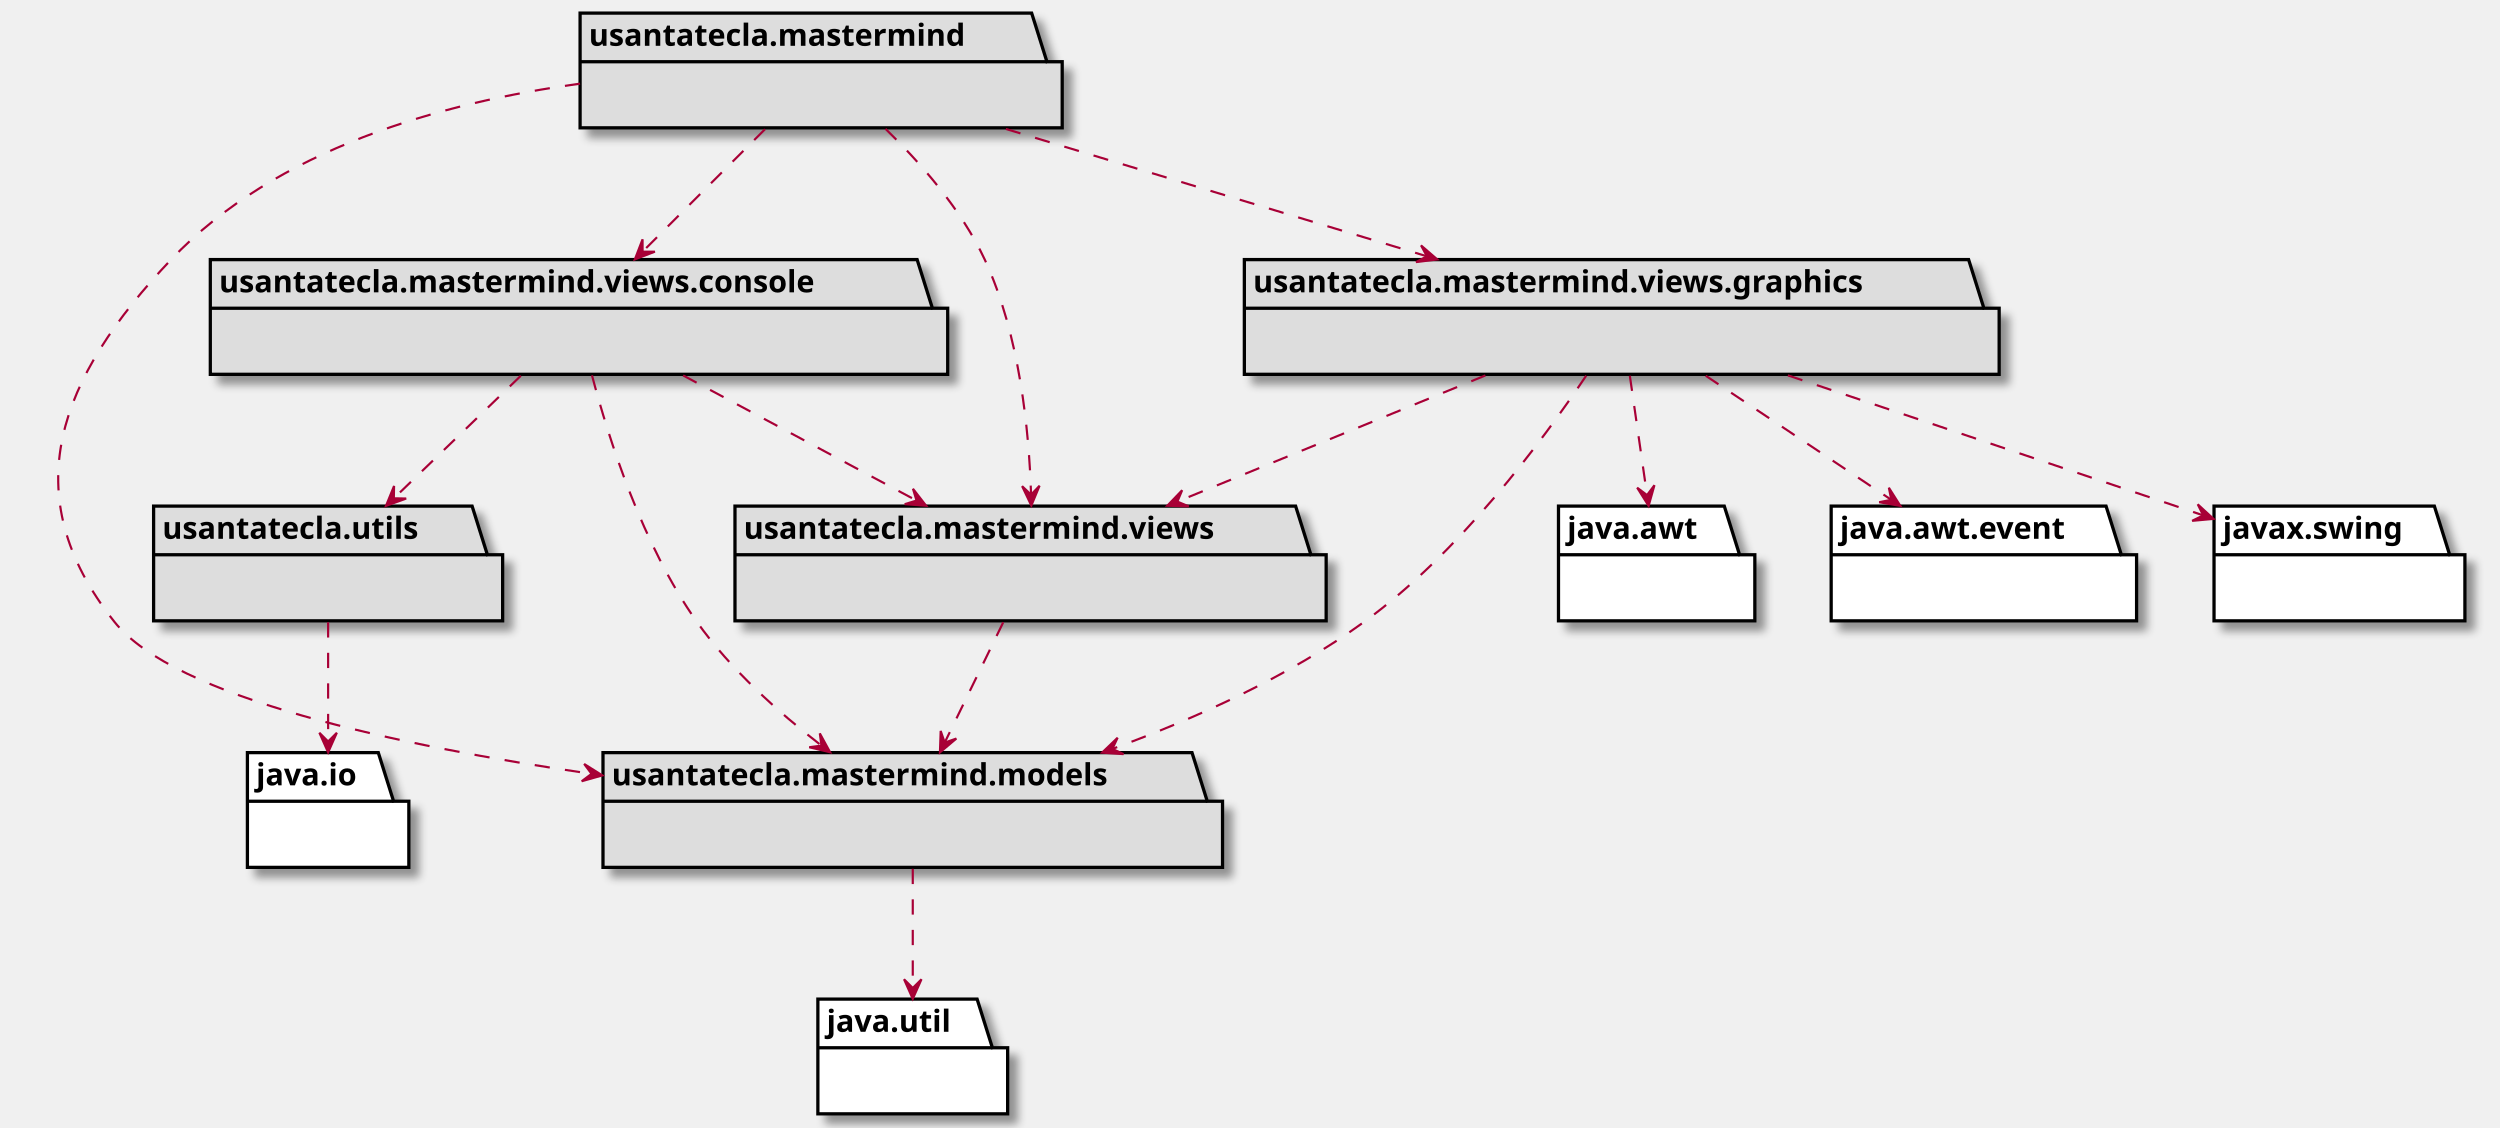
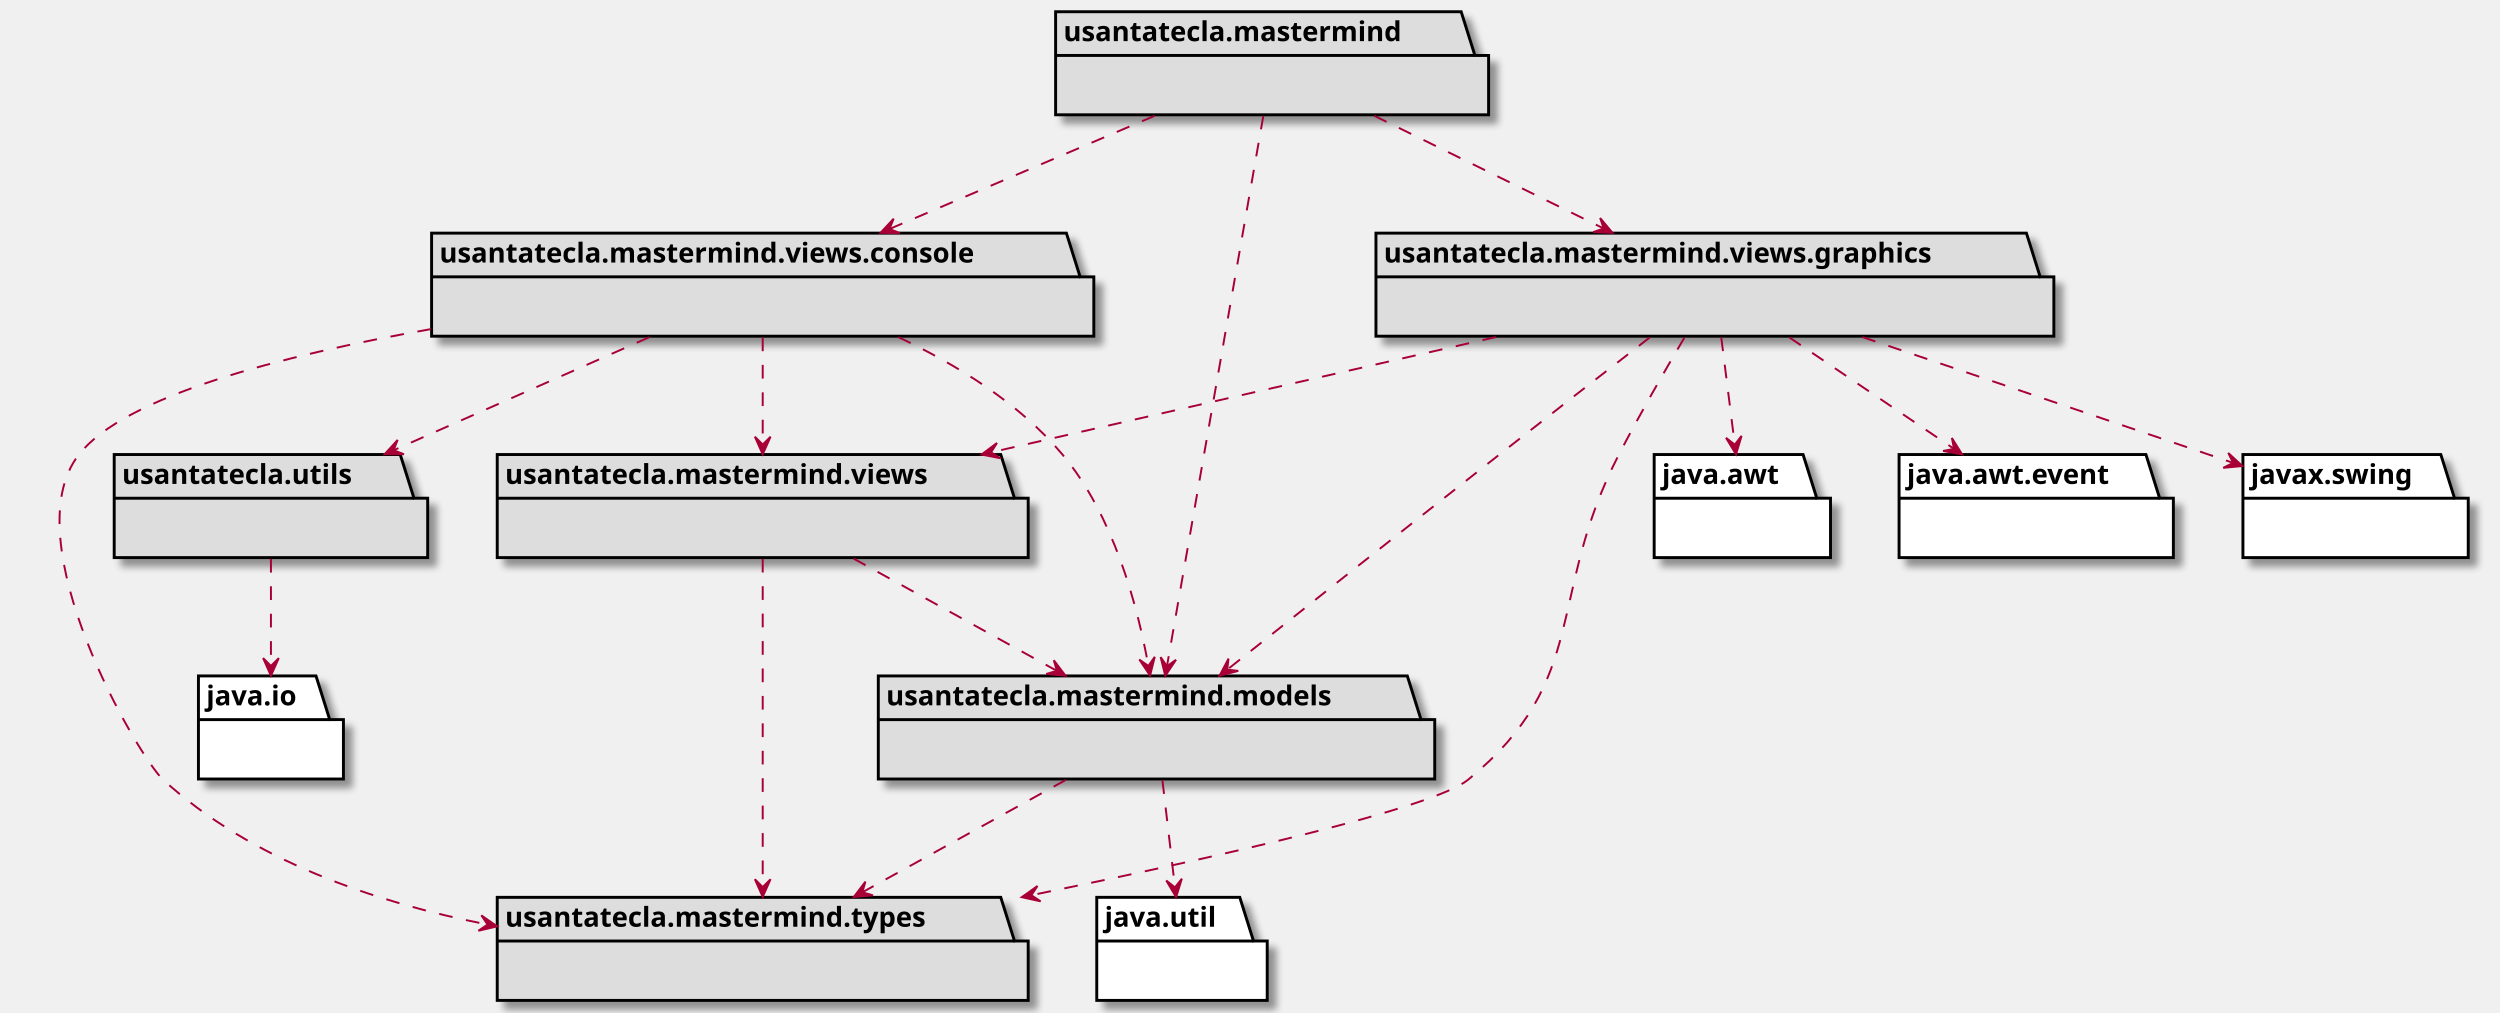
- <svg xmlns="http://www.w3.org/2000/svg" contentScriptType="application/ecmascript" contentStyleType="text/css" height="517px" preserveAspectRatio="none" style="width:1146px;height:517px;" version="1.1" viewBox="0 0 1146 517" width="1146px" zoomAndPan="magnify">
+ <svg xmlns="http://www.w3.org/2000/svg" contentScriptType="application/ecmascript" contentStyleType="text/css" height="517px" preserveAspectRatio="none" style="width:1276px;height:517px;" version="1.1" viewBox="0 0 1276 517" width="1276px" zoomAndPan="magnify">
  <defs>
-     <filter height="300%" id="fvqt72dh918vp" width="300%" x="-1" y="-1">
+     <filter height="300%" id="fq3qyv029suhc" width="300%" x="-1" y="-1">
      <feGaussianBlur result="blurOut" stdDeviation="2.0" />
      <feColorMatrix in="blurOut" result="blurOut2" type="matrix" values="0 0 0 0 0 0 0 0 0 0 0 0 0 0 0 0 0 0 .4 0" />
      <feOffset dx="4.0" dy="4.0" in="blurOut2" result="blurOut3" />
      <feBlend in="SourceGraphic" in2="blurOut3" mode="normal" />
    </filter>
  </defs>
  <g>
-     <polygon fill="#DDDDDD" filter="url(#fvqt72dh918vp)" points="265.911,6,472.911,6,479.911,28.297,486.911,28.297,486.911,58.594,265.911,58.594,265.911,6" style="stroke: #000000; stroke-width: 1.5;" />
-     <line style="stroke: #000000; stroke-width: 1.5;" x1="265.911" x2="479.911" y1="28.297" y2="28.297" />
-     <text fill="#000000" font-family="sans-serif" font-size="14" font-weight="bold" lengthAdjust="spacingAndGlyphs" textLength="201" x="269.911" y="20.995">usantatecla.mastermind</text>
-     <polygon fill="#DDDDDD" filter="url(#fvqt72dh918vp)" points="276.411,345,546.411,345,553.411,367.297,560.411,367.297,560.411,397.594,276.411,397.594,276.411,345" style="stroke: #000000; stroke-width: 1.5;" />
-     <line style="stroke: #000000; stroke-width: 1.5;" x1="276.411" x2="553.411" y1="367.297" y2="367.297" />
-     <text fill="#000000" font-family="sans-serif" font-size="14" font-weight="bold" lengthAdjust="spacingAndGlyphs" textLength="264" x="280.411" y="359.995">usantatecla.mastermind.models</text>
-     <polygon fill="#FFFFFF" filter="url(#fvqt72dh918vp)" points="374.911,458,447.911,458,454.911,480.297,461.911,480.297,461.911,510.594,374.911,510.594,374.911,458" style="stroke: #000000; stroke-width: 1.5;" />
-     <line style="stroke: #000000; stroke-width: 1.5;" x1="374.911" x2="454.911" y1="480.297" y2="480.297" />
-     <text fill="#000000" font-family="sans-serif" font-size="14" font-weight="bold" lengthAdjust="spacingAndGlyphs" textLength="67" x="378.911" y="472.995">java.util</text>
-     <polygon fill="#DDDDDD" filter="url(#fvqt72dh918vp)" points="70.412,232,216.412,232,223.412,254.297,230.412,254.297,230.412,284.594,70.412,284.594,70.412,232" style="stroke: #000000; stroke-width: 1.5;" />
-     <line style="stroke: #000000; stroke-width: 1.5;" x1="70.412" x2="223.412" y1="254.297" y2="254.297" />
-     <text fill="#000000" font-family="sans-serif" font-size="14" font-weight="bold" lengthAdjust="spacingAndGlyphs" textLength="140" x="74.412" y="246.995">usantatecla.utils</text>
-     <polygon fill="#FFFFFF" filter="url(#fvqt72dh918vp)" points="113.412,345,173.412,345,180.412,367.297,187.412,367.297,187.412,397.594,113.412,397.594,113.412,345" style="stroke: #000000; stroke-width: 1.5;" />
-     <line style="stroke: #000000; stroke-width: 1.5;" x1="113.412" x2="180.412" y1="367.297" y2="367.297" />
-     <text fill="#000000" font-family="sans-serif" font-size="14" font-weight="bold" lengthAdjust="spacingAndGlyphs" textLength="54" x="117.412" y="359.995">java.io</text>
-     <polygon fill="#DDDDDD" filter="url(#fvqt72dh918vp)" points="336.911,232,593.911,232,600.911,254.297,607.911,254.297,607.911,284.594,336.911,284.594,336.911,232" style="stroke: #000000; stroke-width: 1.5;" />
-     <line style="stroke: #000000; stroke-width: 1.5;" x1="336.911" x2="600.911" y1="254.297" y2="254.297" />
-     <text fill="#000000" font-family="sans-serif" font-size="14" font-weight="bold" lengthAdjust="spacingAndGlyphs" textLength="251" x="340.911" y="246.995">usantatecla.mastermind.views</text>
-     <polygon fill="#DDDDDD" filter="url(#fvqt72dh918vp)" points="96.412,119,420.412,119,427.412,141.297,434.412,141.297,434.412,171.594,96.412,171.594,96.412,119" style="stroke: #000000; stroke-width: 1.5;" />
-     <line style="stroke: #000000; stroke-width: 1.5;" x1="96.412" x2="427.412" y1="141.297" y2="141.297" />
-     <text fill="#000000" font-family="sans-serif" font-size="14" font-weight="bold" lengthAdjust="spacingAndGlyphs" textLength="318" x="100.412" y="133.995">usantatecla.mastermind.views.console</text>
-     <polygon fill="#DDDDDD" filter="url(#fvqt72dh918vp)" points="570.411,119,902.411,119,909.411,141.297,916.411,141.297,916.411,171.594,570.411,171.594,570.411,119" style="stroke: #000000; stroke-width: 1.5;" />
-     <line style="stroke: #000000; stroke-width: 1.5;" x1="570.411" x2="909.411" y1="141.297" y2="141.297" />
-     <text fill="#000000" font-family="sans-serif" font-size="14" font-weight="bold" lengthAdjust="spacingAndGlyphs" textLength="326" x="574.411" y="133.995">usantatecla.mastermind.views.graphics</text>
-     <polygon fill="#FFFFFF" filter="url(#fvqt72dh918vp)" points="714.411,232,790.411,232,797.411,254.297,804.411,254.297,804.411,284.594,714.411,284.594,714.411,232" style="stroke: #000000; stroke-width: 1.5;" />
-     <line style="stroke: #000000; stroke-width: 1.5;" x1="714.411" x2="797.411" y1="254.297" y2="254.297" />
-     <text fill="#000000" font-family="sans-serif" font-size="14" font-weight="bold" lengthAdjust="spacingAndGlyphs" textLength="70" x="718.411" y="246.995">java.awt</text>
-     <polygon fill="#FFFFFF" filter="url(#fvqt72dh918vp)" points="839.411,232,965.411,232,972.411,254.297,979.411,254.297,979.411,284.594,839.411,284.594,839.411,232" style="stroke: #000000; stroke-width: 1.5;" />
-     <line style="stroke: #000000; stroke-width: 1.5;" x1="839.411" x2="972.411" y1="254.297" y2="254.297" />
-     <text fill="#000000" font-family="sans-serif" font-size="14" font-weight="bold" lengthAdjust="spacingAndGlyphs" textLength="120" x="843.411" y="246.995">java.awt.event</text>
-     <polygon fill="#FFFFFF" filter="url(#fvqt72dh918vp)" points="1014.911,232,1115.911,232,1122.911,254.297,1129.911,254.297,1129.911,284.594,1014.911,284.594,1014.911,232" style="stroke: #000000; stroke-width: 1.5;" />
-     <line style="stroke: #000000; stroke-width: 1.5;" x1="1014.911" x2="1122.911" y1="254.297" y2="254.297" />
-     <text fill="#000000" font-family="sans-serif" font-size="14" font-weight="bold" lengthAdjust="spacingAndGlyphs" textLength="95" x="1018.911" y="246.995">javax.swing</text>
-     <path codeLine="2" d="M405.919,59.062 C422.004,74.708 440.754,96.083 451.411,119 C467.437,153.462 471.723,197.46 472.63,226.511 " fill="none" id="usantatecla.mastermind-to-usantatecla.mastermind.views" style="stroke: #A80036; stroke-width: 1.0; stroke-dasharray: 7.0,7.0;" />
-     <polygon fill="#A80036" points="472.762,231.755,476.535,222.657,472.637,226.757,468.537,222.858,472.762,231.755" style="stroke: #A80036; stroke-width: 1.0;" />
-     <path codeLine="3" d="M265.89,38.347 C202.647,46.969 126.553,68.224 78.412,119 C27.032,173.192 6,226.497 52.412,285 C80.024,319.806 181.822,341.776 271.069,354.717 " fill="none" id="usantatecla.mastermind-to-usantatecla.mastermind.models" style="stroke: #A80036; stroke-width: 1.0; stroke-dasharray: 7.0,7.0;" />
-     <polygon fill="#A80036" points="276.116,355.441,267.777,350.201,271.167,354.729,266.639,358.12,276.116,355.441" style="stroke: #A80036; stroke-width: 1.0;" />
-     <path codeLine="4" d="M350.667,59.245 C333.995,75.916 312.238,97.673 294.876,115.035 " fill="none" id="usantatecla.mastermind-to-usantatecla.mastermind.views.console" style="stroke: #A80036; stroke-width: 1.0; stroke-dasharray: 7.0,7.0;" />
-     <polygon fill="#A80036" points="291.016,118.895,300.209,115.361,294.553,115.36,294.554,109.703,291.016,118.895" style="stroke: #A80036; stroke-width: 1.0;" />
-     <path codeLine="5" d="M461.069,59.105 C518.824,76.573 595.199,99.673 653.95,117.442 " fill="none" id="usantatecla.mastermind-to-usantatecla.mastermind.views.graphics" style="stroke: #A80036; stroke-width: 1.0; stroke-dasharray: 7.0,7.0;" />
-     <polygon fill="#A80036" points="658.862,118.928,651.407,112.492,654.077,117.48,649.089,120.149,658.862,118.928" style="stroke: #A80036; stroke-width: 1.0;" />
-     <path d="M418.411,398.245 C418.411,414.496 418.411,435.579 418.411,452.714 " fill="none" id="usantatecla.mastermind.models-to-java.util" style="stroke: #A80036; stroke-width: 1.0; stroke-dasharray: 7.0,7.0;" />
-     <polygon fill="#A80036" points="418.411,457.895,422.411,448.895,418.411,452.895,414.411,448.895,418.411,457.895" style="stroke: #A80036; stroke-width: 1.0;" />
-     <path d="M150.411,285.245 C150.411,301.496 150.411,322.579 150.411,339.714 " fill="none" id="usantatecla.utils-to-java.io" style="stroke: #A80036; stroke-width: 1.0; stroke-dasharray: 7.0,7.0;" />
-     <polygon fill="#A80036" points="150.411,344.895,154.411,335.895,150.411,339.895,146.411,335.895,150.411,344.895" style="stroke: #A80036; stroke-width: 1.0;" />
-     <path d="M459.887,285.245 C451.913,301.636 441.547,322.943 433.173,340.156 " fill="none" id="usantatecla.mastermind.views-to-usantatecla.mastermind.models" style="stroke: #A80036; stroke-width: 1.0; stroke-dasharray: 7.0,7.0;" />
-     <polygon fill="#A80036" points="430.868,344.895,438.402,338.552,433.056,340.399,431.209,335.052,430.868,344.895" style="stroke: #A80036; stroke-width: 1.0;" />
-     <path d="M313.161,172.105 C345.026,189.192 386.939,211.667 419.768,229.271 " fill="none" id="usantatecla.mastermind.views.console-to-usantatecla.mastermind.views" style="stroke: #A80036; stroke-width: 1.0; stroke-dasharray: 7.0,7.0;" />
-     <polygon fill="#A80036" points="424.544,231.832,418.503,224.053,420.138,229.469,414.722,231.103,424.544,231.832" style="stroke: #A80036; stroke-width: 1.0;" />
-     <path d="M271.367,172.054 C279.047,201.297 294.467,249.695 319.411,285 C334.762,306.727 356.793,326.472 376.177,341.5 " fill="none" id="usantatecla.mastermind.views.console-to-usantatecla.mastermind.models" style="stroke: #A80036; stroke-width: 1.0; stroke-dasharray: 7.0,7.0;" />
-     <polygon fill="#A80036" points="380.525,344.828,375.808,336.182,376.554,341.79,370.947,342.536,380.525,344.828" style="stroke: #A80036; stroke-width: 1.0;" />
-     <path d="M238.739,172.245 C221.467,188.916 198.926,210.673 180.938,228.035 " fill="none" id="usantatecla.mastermind.views.console-to-usantatecla.utils" style="stroke: #A80036; stroke-width: 1.0; stroke-dasharray: 7.0,7.0;" />
-     <polygon fill="#A80036" points="176.939,231.895,186.193,228.523,180.537,228.423,180.638,222.767,176.939,231.895" style="stroke: #A80036; stroke-width: 1.0;" />
-     <path d="M747.122,172.245 C749.465,188.496 752.504,209.579 754.974,226.714 " fill="none" id="usantatecla.mastermind.views.graphics-to-java.awt" style="stroke: #A80036; stroke-width: 1.0; stroke-dasharray: 7.0,7.0;" />
-     <polygon fill="#A80036" points="755.721,231.895,758.394,222.416,755.007,226.946,750.477,223.559,755.721,231.895" style="stroke: #A80036; stroke-width: 1.0;" />
-     <path d="M781.912,172.245 C807.264,189.196 840.478,211.406 866.651,228.907 " fill="none" id="usantatecla.mastermind.views.graphics-to-java.awt.event" style="stroke: #A80036; stroke-width: 1.0; stroke-dasharray: 7.0,7.0;" />
-     <polygon fill="#A80036" points="871.119,231.895,865.863,223.566,866.963,229.115,861.415,230.215,871.119,231.895" style="stroke: #A80036; stroke-width: 1.0;" />
-     <path d="M680.898,172.105 C638.669,189.402 582.959,212.22 539.751,229.918 " fill="none" id="usantatecla.mastermind.views.graphics-to-usantatecla.mastermind.views" style="stroke: #A80036; stroke-width: 1.0; stroke-dasharray: 7.0,7.0;" />
-     <polygon fill="#A80036" points="535.079,231.832,544.924,232.124,539.707,229.938,541.893,224.72,535.079,231.832" style="stroke: #A80036; stroke-width: 1.0;" />
-     <path d="M727.116,172.201 C706.634,202.714 668.853,253.431 625.411,285 C590.944,310.048 548.057,329.318 510.273,343.167 " fill="none" id="usantatecla.mastermind.views.graphics-to-usantatecla.mastermind.models" style="stroke: #A80036; stroke-width: 1.0; stroke-dasharray: 7.0,7.0;" />
-     <polygon fill="#A80036" points="505.215,345,515.04,345.693,509.916,343.296,512.313,338.172,505.215,345" style="stroke: #A80036; stroke-width: 1.0;" />
-     <path d="M819.566,172.068 C870.03,189.027 937.69,211.796 997.411,232 C1001.438,233.362 1005.585,234.767 1009.765,236.185 " fill="none" id="usantatecla.mastermind.views.graphics-to-javax.swing" style="stroke: #A80036; stroke-width: 1.0; stroke-dasharray: 7.0,7.0;" />
-     <polygon fill="#A80036" points="1014.683,237.853,1007.444,231.175,1009.948,236.248,1004.875,238.751,1014.683,237.853" style="stroke: #A80036; stroke-width: 1.0;" />
+     <polygon fill="#DDDDDD" filter="url(#fq3qyv029suhc)" points="538.787,6,745.787,6,752.787,28.297,759.787,28.297,759.787,58.594,538.787,58.594,538.787,6" style="stroke:#000000;stroke-width:1.5;" />
+     <line style="stroke:#000000;stroke-width:1.5;" x1="538.787" x2="752.787" y1="28.297" y2="28.297" />
+     <text fill="#000000" font-family="sans-serif" font-size="14" font-weight="bold" lengthAdjust="spacingAndGlyphs" textLength="201" x="542.787" y="20.995">usantatecla.mastermind</text>
+     <polygon fill="#DDDDDD" filter="url(#fq3qyv029suhc)" points="253.787,232,510.787,232,517.787,254.297,524.787,254.297,524.787,284.594,253.787,284.594,253.787,232" style="stroke:#000000;stroke-width:1.5;" />
+     <line style="stroke:#000000;stroke-width:1.5;" x1="253.787" x2="517.787" y1="254.297" y2="254.297" />
+     <text fill="#000000" font-family="sans-serif" font-size="14" font-weight="bold" lengthAdjust="spacingAndGlyphs" textLength="251" x="257.787" y="246.995">usantatecla.mastermind.views</text>
+     <polygon fill="#DDDDDD" filter="url(#fq3qyv029suhc)" points="448.287,345,718.287,345,725.287,367.297,732.287,367.297,732.287,397.594,448.287,397.594,448.287,345" style="stroke:#000000;stroke-width:1.5;" />
+     <line style="stroke:#000000;stroke-width:1.5;" x1="448.287" x2="725.287" y1="367.297" y2="367.297" />
+     <text fill="#000000" font-family="sans-serif" font-size="14" font-weight="bold" lengthAdjust="spacingAndGlyphs" textLength="264" x="452.287" y="359.995">usantatecla.mastermind.models</text>
+     <polygon fill="#DDDDDD" filter="url(#fq3qyv029suhc)" points="253.787,458,510.787,458,517.787,480.297,524.787,480.297,524.787,510.594,253.787,510.594,253.787,458" style="stroke:#000000;stroke-width:1.5;" />
+     <line style="stroke:#000000;stroke-width:1.5;" x1="253.787" x2="517.787" y1="480.297" y2="480.297" />
+     <text fill="#000000" font-family="sans-serif" font-size="14" font-weight="bold" lengthAdjust="spacingAndGlyphs" textLength="251" x="257.787" y="472.995">usantatecla.mastermind.types</text>
+     <polygon fill="#FFFFFF" filter="url(#fq3qyv029suhc)" points="559.787,458,632.787,458,639.787,480.297,646.787,480.297,646.787,510.594,559.787,510.594,559.787,458" style="stroke:#000000;stroke-width:1.5;" />
+     <line style="stroke:#000000;stroke-width:1.5;" x1="559.787" x2="639.787" y1="480.297" y2="480.297" />
+     <text fill="#000000" font-family="sans-serif" font-size="14" font-weight="bold" lengthAdjust="spacingAndGlyphs" textLength="67" x="563.787" y="472.995">java.util</text>
+     <polygon fill="#DDDDDD" filter="url(#fq3qyv029suhc)" points="58.287,232,204.287,232,211.287,254.297,218.287,254.297,218.287,284.594,58.287,284.594,58.287,232" style="stroke:#000000;stroke-width:1.5;" />
+     <line style="stroke:#000000;stroke-width:1.5;" x1="58.287" x2="211.287" y1="254.297" y2="254.297" />
+     <text fill="#000000" font-family="sans-serif" font-size="14" font-weight="bold" lengthAdjust="spacingAndGlyphs" textLength="140" x="62.287" y="246.995">usantatecla.utils</text>
+     <polygon fill="#FFFFFF" filter="url(#fq3qyv029suhc)" points="101.287,345,161.287,345,168.287,367.297,175.287,367.297,175.287,397.594,101.287,397.594,101.287,345" style="stroke:#000000;stroke-width:1.5;" />
+     <line style="stroke:#000000;stroke-width:1.5;" x1="101.287" x2="168.287" y1="367.297" y2="367.297" />
+     <text fill="#000000" font-family="sans-serif" font-size="14" font-weight="bold" lengthAdjust="spacingAndGlyphs" textLength="54" x="105.287" y="359.995">java.io</text>
+     <polygon fill="#DDDDDD" filter="url(#fq3qyv029suhc)" points="220.287,119,544.287,119,551.287,141.297,558.287,141.297,558.287,171.594,220.287,171.594,220.287,119" style="stroke:#000000;stroke-width:1.5;" />
+     <line style="stroke:#000000;stroke-width:1.5;" x1="220.287" x2="551.287" y1="141.297" y2="141.297" />
+     <text fill="#000000" font-family="sans-serif" font-size="14" font-weight="bold" lengthAdjust="spacingAndGlyphs" textLength="318" x="224.287" y="133.995">usantatecla.mastermind.views.console</text>
+     <polygon fill="#DDDDDD" filter="url(#fq3qyv029suhc)" points="702.287,119,1034.287,119,1041.287,141.297,1048.287,141.297,1048.287,171.594,702.287,171.594,702.287,119" style="stroke:#000000;stroke-width:1.5;" />
+     <line style="stroke:#000000;stroke-width:1.5;" x1="702.287" x2="1041.287" y1="141.297" y2="141.297" />
+     <text fill="#000000" font-family="sans-serif" font-size="14" font-weight="bold" lengthAdjust="spacingAndGlyphs" textLength="326" x="706.287" y="133.995">usantatecla.mastermind.views.graphics</text>
+     <polygon fill="#FFFFFF" filter="url(#fq3qyv029suhc)" points="844.287,232,920.287,232,927.287,254.297,934.287,254.297,934.287,284.594,844.287,284.594,844.287,232" style="stroke:#000000;stroke-width:1.5;" />
+     <line style="stroke:#000000;stroke-width:1.5;" x1="844.287" x2="927.287" y1="254.297" y2="254.297" />
+     <text fill="#000000" font-family="sans-serif" font-size="14" font-weight="bold" lengthAdjust="spacingAndGlyphs" textLength="70" x="848.287" y="246.995">java.awt</text>
+     <polygon fill="#FFFFFF" filter="url(#fq3qyv029suhc)" points="969.287,232,1095.287,232,1102.287,254.297,1109.287,254.297,1109.287,284.594,969.287,284.594,969.287,232" style="stroke:#000000;stroke-width:1.5;" />
+     <line style="stroke:#000000;stroke-width:1.5;" x1="969.287" x2="1102.287" y1="254.297" y2="254.297" />
+     <text fill="#000000" font-family="sans-serif" font-size="14" font-weight="bold" lengthAdjust="spacingAndGlyphs" textLength="120" x="973.287" y="246.995">java.awt.event</text>
+     <polygon fill="#FFFFFF" filter="url(#fq3qyv029suhc)" points="1144.789,232,1245.789,232,1252.789,254.297,1259.789,254.297,1259.789,284.594,1144.789,284.594,1144.789,232" style="stroke:#000000;stroke-width:1.5;" />
+     <line style="stroke:#000000;stroke-width:1.5;" x1="1144.789" x2="1252.789" y1="254.297" y2="254.297" />
+     <text fill="#000000" font-family="sans-serif" font-size="14" font-weight="bold" lengthAdjust="spacingAndGlyphs" textLength="95" x="1148.789" y="246.995">javax.swing</text>
+     <path codeLine="2" d="M589.312,59.105 C548.879,76.367 495.564,99.128 454.145,116.811 " fill="none" id="usantatecla.mastermind-to-usantatecla.mastermind.views.console" style="stroke:#A80036;stroke-width:1.0;stroke-dasharray:7.0,7.0;" />
+     <polygon fill="#A80036" points="449.411,118.832,459.259,118.978,454.01,116.869,456.118,111.62,449.411,118.832" style="stroke:#A80036;stroke-width:1.0;" />
+     <path codeLine="3" d="M701.42,59.105 C736.352,76.262 782.345,98.851 818.252,116.487 " fill="none" id="usantatecla.mastermind-to-usantatecla.mastermind.views.graphics" style="stroke:#A80036;stroke-width:1.0;stroke-dasharray:7.0,7.0;" />
+     <polygon fill="#A80036" points="823.026,118.832,816.712,111.274,818.538,116.627,813.184,118.454,823.026,118.832" style="stroke:#A80036;stroke-width:1.0;" />
+     <path codeLine="4" d="M644.804,59.106 C634.111,120.185 607.144,274.215 595.631,339.976 " fill="none" id="usantatecla.mastermind-to-usantatecla.mastermind.models" style="stroke:#A80036;stroke-width:1.0;stroke-dasharray:7.0,7.0;" />
+     <polygon fill="#A80036" points="594.764,344.933,600.255,336.757,595.625,340.008,592.374,335.378,594.764,344.933" style="stroke:#A80036;stroke-width:1.0;" />
+     <path codeLine="7" d="M435.653,285.105 C466.594,302.192 507.292,324.667 539.17,342.271 " fill="none" id="usantatecla.mastermind.views-to-usantatecla.mastermind.models" style="stroke:#A80036;stroke-width:1.0;stroke-dasharray:7.0,7.0;" />
+     <polygon fill="#A80036" points="543.807,344.832,537.862,336.98,539.43,342.415,533.995,343.983,543.807,344.832" style="stroke:#A80036;stroke-width:1.0;" />
+     <path codeLine="8" d="M389.287,285.196 C389.287,326.606 389.287,407.957 389.287,452.514 " fill="none" id="usantatecla.mastermind.views-to-usantatecla.mastermind.types" style="stroke:#A80036;stroke-width:1.0;stroke-dasharray:7.0,7.0;" />
+     <polygon fill="#A80036" points="389.287,457.76,393.287,448.76,389.287,452.76,385.287,448.76,389.287,457.76" style="stroke:#A80036;stroke-width:1.0;" />
+     <path codeLine="11" d="M543.922,398.105 C512.981,415.192 472.282,437.667 440.405,455.271 " fill="none" id="usantatecla.mastermind.models-to-usantatecla.mastermind.types" style="stroke:#A80036;stroke-width:1.0;stroke-dasharray:7.0,7.0;" />
+     <polygon fill="#A80036" points="435.768,457.832,445.58,456.982,440.145,455.415,441.713,449.979,435.768,457.832" style="stroke:#A80036;stroke-width:1.0;" />
+     <path d="M593.303,398.245 C595.206,414.496 597.675,435.579 599.682,452.714 " fill="none" id="usantatecla.mastermind.models-to-java.util" style="stroke:#A80036;stroke-width:1.0;stroke-dasharray:7.0,7.0;" />
+     <polygon fill="#A80036" points="600.289,457.895,603.215,448.491,599.707,452.929,595.269,449.421,600.289,457.895" style="stroke:#A80036;stroke-width:1.0;" />
+     <path d="M138.287,285.245 C138.287,301.496 138.287,322.579 138.287,339.714 " fill="none" id="usantatecla.utils-to-java.io" style="stroke:#A80036;stroke-width:1.0;stroke-dasharray:7.0,7.0;" />
+     <polygon fill="#A80036" points="138.287,344.895,142.287,335.895,138.287,339.895,134.287,335.895,138.287,344.895" style="stroke:#A80036;stroke-width:1.0;" />
+     <path d="M458.502,172.059 C487.806,185.897 520.205,205.644 542.287,232 C568.398,263.163 580.613,309.369 586.107,339.707 " fill="none" id="usantatecla.mastermind.views.console-to-usantatecla.mastermind.models" style="stroke:#A80036;stroke-width:1.0;stroke-dasharray:7.0,7.0;" />
+     <polygon fill="#A80036" points="586.994,344.807,589.389,335.254,586.135,339.881,581.508,336.627,586.994,344.807" style="stroke:#A80036;stroke-width:1.0;" />
+     <path d="M219.923,167.981 C142.826,181.582 63.584,202.307 40.287,232 C6,275.701 70.781,386.585 83.287,398 C128.272,439.06 191.378,460.606 248.604,471.834 " fill="none" id="usantatecla.mastermind.views.console-to-usantatecla.mastermind.types" style="stroke:#A80036;stroke-width:1.0;stroke-dasharray:7.0,7.0;" />
+     <polygon fill="#A80036" points="253.769,472.822,245.681,467.201,248.858,471.882,244.177,475.059,253.769,472.822" style="stroke:#A80036;stroke-width:1.0;" />
+     <path d="M331.388,172.105 C292.433,189.332 241.094,212.036 201.144,229.703 " fill="none" id="usantatecla.mastermind.views.console-to-usantatecla.utils" style="stroke:#A80036;stroke-width:1.0;stroke-dasharray:7.0,7.0;" />
+     <polygon fill="#A80036" points="196.33,231.832,206.179,231.849,200.903,229.809,202.942,224.533,196.33,231.832" style="stroke:#A80036;stroke-width:1.0;" />
+     <path d="M389.287,172.245 C389.287,188.496 389.287,209.579 389.287,226.714 " fill="none" id="usantatecla.mastermind.views.console-to-usantatecla.mastermind.views" style="stroke:#A80036;stroke-width:1.0;stroke-dasharray:7.0,7.0;" />
+     <polygon fill="#A80036" points="389.287,231.895,393.287,222.895,389.287,226.895,385.287,222.895,389.287,231.895" style="stroke:#A80036;stroke-width:1.0;" />
+     <path d="M763.484,172.035 C686.416,189.637 584.203,212.982 506.08,230.825 " fill="none" id="usantatecla.mastermind.views.graphics-to-usantatecla.mastermind.views" style="stroke:#A80036;stroke-width:1.0;stroke-dasharray:7.0,7.0;" />
+     <polygon fill="#A80036" points="500.97,231.992,510.635,233.886,505.844,230.878,508.852,226.087,500.97,231.992" style="stroke:#A80036;stroke-width:1.0;" />
+     <path d="M842.014,172.241 C820.166,189.173 790.981,211.848 765.287,232 C717.242,269.683 662.031,313.458 626.685,341.543 " fill="none" id="usantatecla.mastermind.views.graphics-to-usantatecla.mastermind.models" style="stroke:#A80036;stroke-width:1.0;stroke-dasharray:7.0,7.0;" />
+     <polygon fill="#A80036" points="622.475,344.889,632.009,342.42,626.389,341.778,627.031,336.158,622.475,344.889" style="stroke:#A80036;stroke-width:1.0;" />
+     <path d="M859.685,172.372 C849.752,189.166 836.82,211.637 826.287,232 C788.922,304.237 812.278,346.556 749.287,398 C731.446,412.57 620.585,437.654 526.541,456.896 " fill="none" id="usantatecla.mastermind.views.graphics-to-usantatecla.mastermind.types" style="stroke:#A80036;stroke-width:1.0;stroke-dasharray:7.0,7.0;" />
+     <polygon fill="#A80036" points="521.51,457.923,531.128,460.042,526.409,456.923,529.528,452.204,521.51,457.923" style="stroke:#A80036;stroke-width:1.0;" />
+     <path d="M878.534,172.245 C880.584,188.496 883.243,209.579 885.404,226.714 " fill="none" id="usantatecla.mastermind.views.graphics-to-java.awt" style="stroke:#A80036;stroke-width:1.0;stroke-dasharray:7.0,7.0;" />
+     <polygon fill="#A80036" points="886.058,231.895,888.9,222.465,885.432,226.934,880.963,223.466,886.058,231.895" style="stroke:#A80036;stroke-width:1.0;" />
+     <path d="M913.324,172.245 C938.37,189.196 971.185,211.406 997.042,228.907 " fill="none" id="usantatecla.mastermind.views.graphics-to-java.awt.event" style="stroke:#A80036;stroke-width:1.0;stroke-dasharray:7.0,7.0;" />
+     <polygon fill="#A80036" points="1001.457,231.895,996.245,223.538,997.316,229.093,991.761,230.163,1001.457,231.895" style="stroke:#A80036;stroke-width:1.0;" />
+     <path d="M950.55,172.021 C1000.639,189.01 1067.899,211.831 1127.289,232 C1131.309,233.367 1135.459,234.776 1139.639,236.196 " fill="none" id="usantatecla.mastermind.views.graphics-to-javax.swing" style="stroke:#A80036;stroke-width:1.0;stroke-dasharray:7.0,7.0;" />
+     <polygon fill="#A80036" points="1144.549,237.866,1137.303,231.195,1139.812,236.265,1134.742,238.774,1144.549,237.866" style="stroke:#A80036;stroke-width:1.0;" />
  </g>
</svg>
